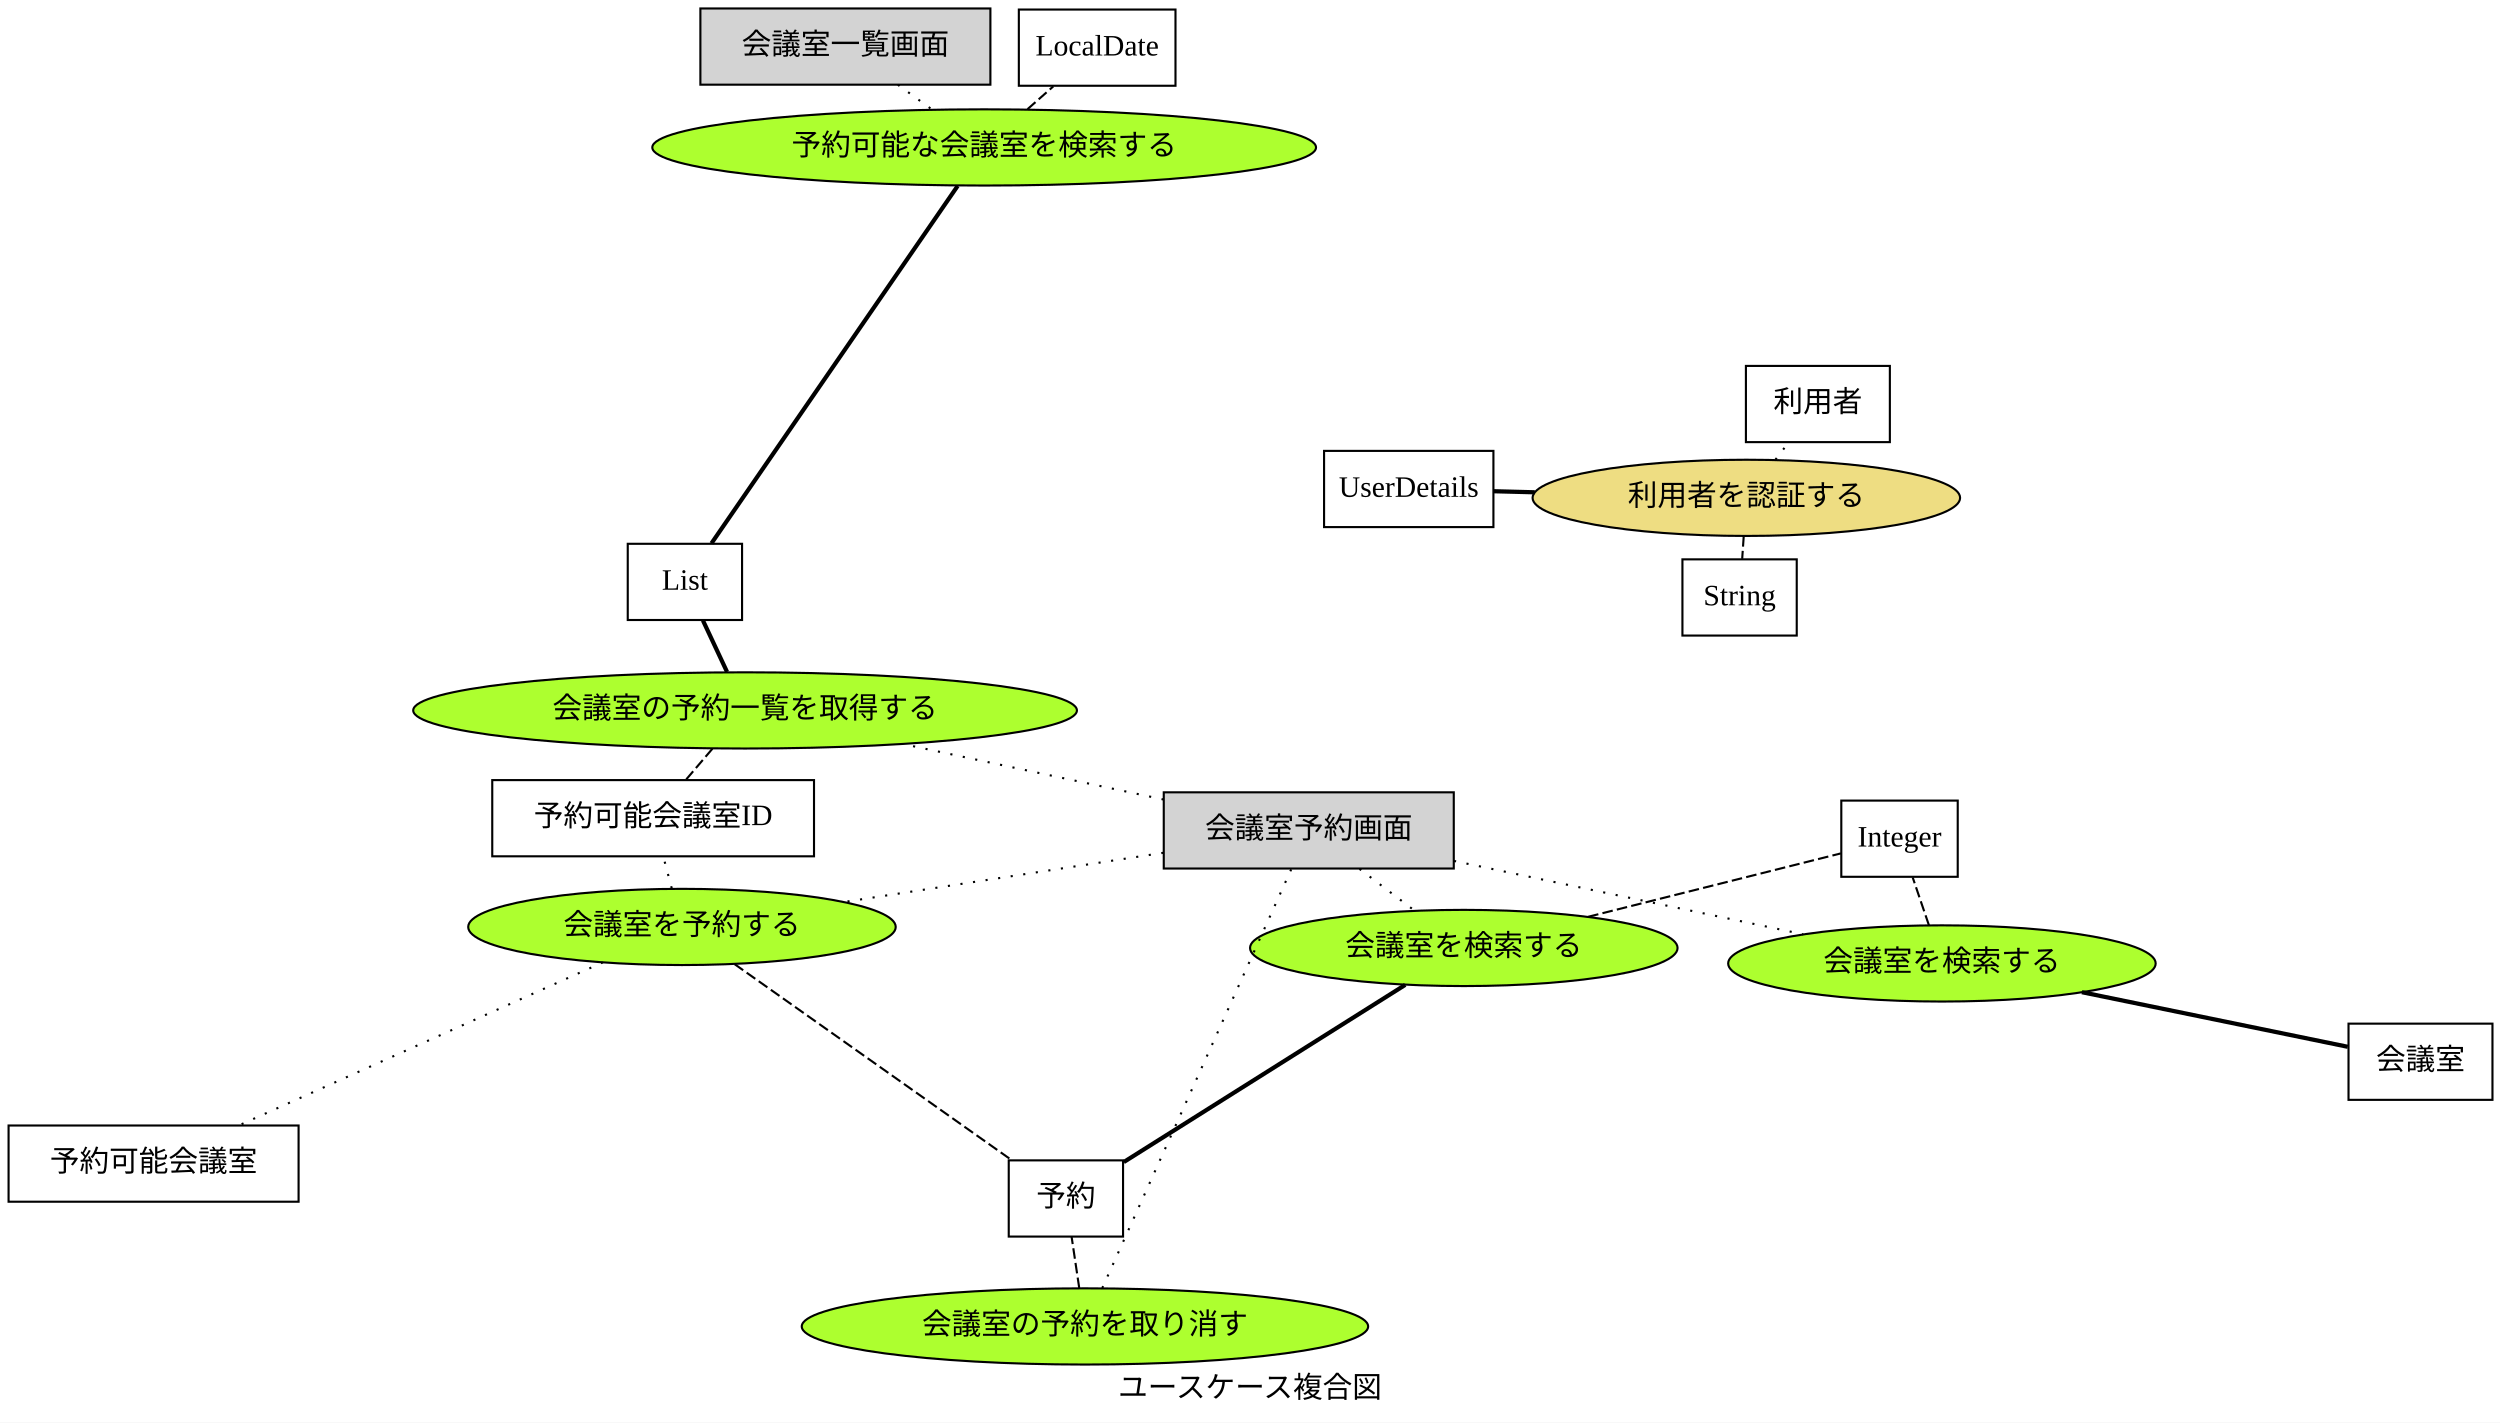
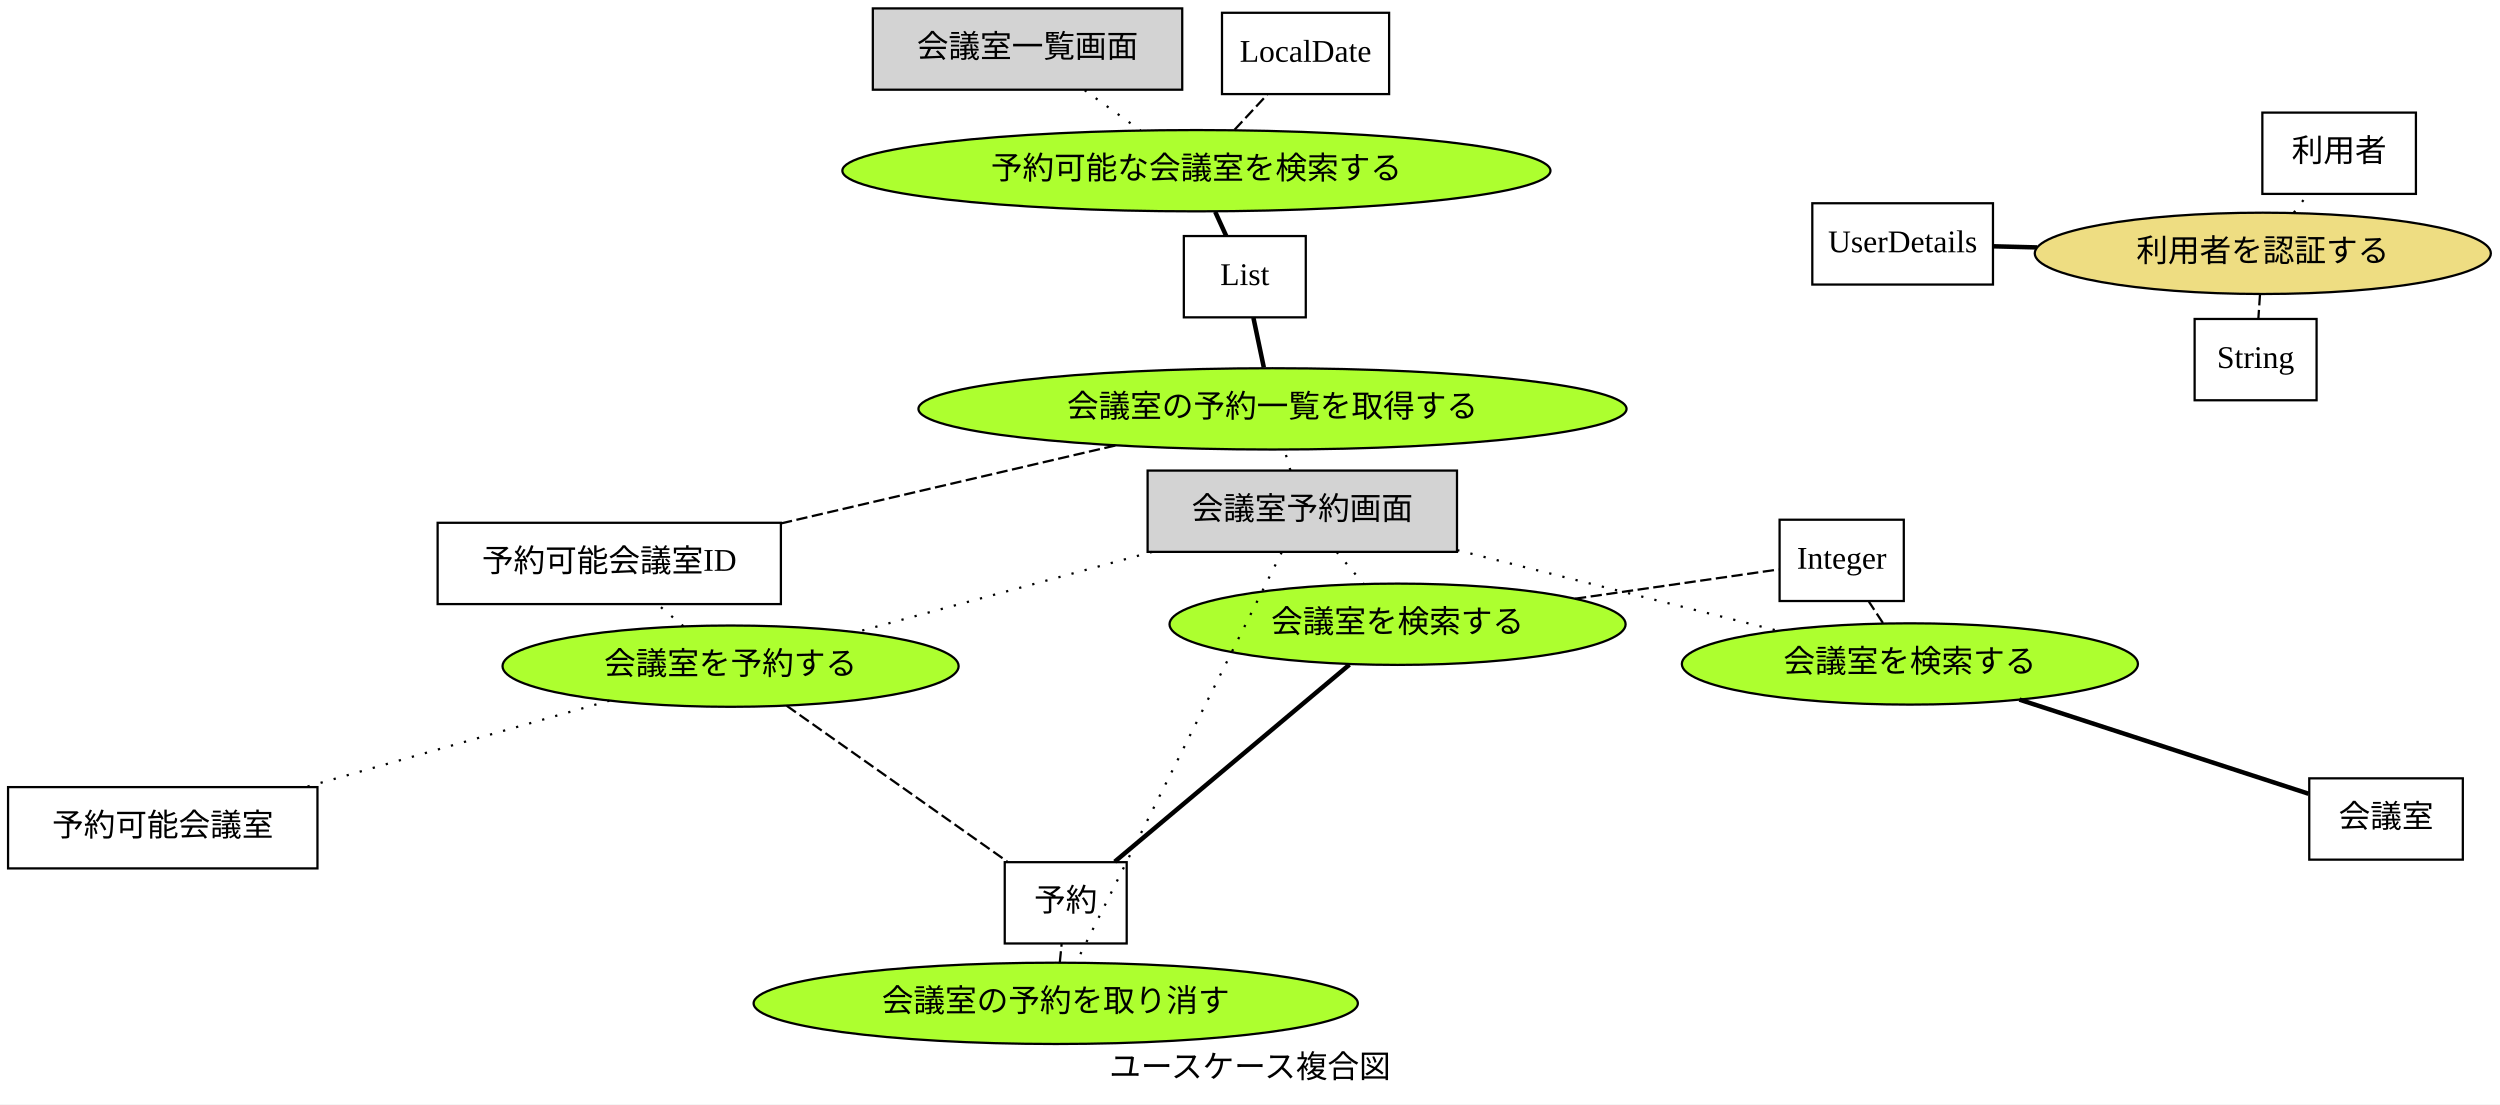
- <svg xmlns="http://www.w3.org/2000/svg" xmlns:xlink="http://www.w3.org/1999/xlink" width="1181pt" height="672pt" viewBox="0.00 0.00 1181.00 672.00">
-   <g id="graph0" class="graph" transform="scale(1 1) rotate(0) translate(4 645)">
-     <polygon fill="white" stroke="transparent" points="-4,27 -4,-645 1177,-645 1177,27 -4,27" />
-     <text text-anchor="middle" x="586.5" y="15.2" font-family="Times New Roman,serif" font-size="14.00">ユースケース複合図
+ <svg xmlns="http://www.w3.org/2000/svg" xmlns:xlink="http://www.w3.org/1999/xlink" width="1107pt" height="489pt" viewBox="0.00 0.00 1107.00 489.00">
+   <g id="graph0" class="graph" transform="scale(1 1) rotate(0) translate(4 462)">
+     <polygon fill="white" stroke="transparent" points="-4,27 -4,-462 1103,-462 1103,27 -4,27" />
+     <text text-anchor="middle" x="549.5" y="15.2" font-family="Times New Roman,serif" font-size="14.00">ユースケース複合図
        </text>
    <g id="node1" class="node">
      <g id="a_node1">
        <a xlink:href="https://github.com/k2works/application_programing_excercise_2022/tree/take13/src/main/java/mrs/application/service/reservation/ReservationService.java" xlink:title="ReservationService.cancel(Reservation)">
-           <ellipse fill="greenyellow" stroke="black" cx="508.53" cy="-18.39" rx="133.78" ry="18" />
-           <text text-anchor="middle" x="508.53" y="-14.69" font-family="Times New Roman,serif" font-size="14.00">会議室の予約を取り消す
+           <ellipse fill="greenyellow" stroke="black" cx="463.48" cy="-17.72" rx="133.78" ry="18" />
+           <text text-anchor="middle" x="463.48" y="-14.02" font-family="Times New Roman,serif" font-size="14.00">会議室の予約を取り消す
                    </text>
        </a>
      </g>
    </g>
    <g id="node2" class="node">
      <g id="a_node2">
        <a xlink:title="Reservation">
-           <polygon fill="none" stroke="black" points="526.53,-96.84 472.53,-96.84 472.53,-60.84 526.53,-60.84 526.53,-96.84" />
-           <text text-anchor="middle" x="499.53" y="-75.14" font-family="Times New Roman,serif" font-size="14.00">予約
+           <polygon fill="none" stroke="black" points="494.9,-80.23 440.9,-80.23 440.9,-44.23 494.9,-44.23 494.9,-80.23" />
+           <text text-anchor="middle" x="467.9" y="-58.53" font-family="Times New Roman,serif" font-size="14.00">予約
                    </text>
        </a>
      </g>
    </g>
    <g id="edge1" class="edge">
-       <path fill="none" stroke="black" stroke-dasharray="5,2" d="M505.83,-36.53C504.69,-44.18 503.36,-53.07 502.23,-60.71" />
+       <path fill="none" stroke="black" stroke-dasharray="5,2" d="M465.28,-35.82C465.55,-38.52 465.82,-41.3 466.09,-44" />
    </g>
    <g id="node4" class="node">
      <g id="a_node4">
        <a xlink:href="https://github.com/k2works/application_programing_excercise_2022/tree/take13/src/main/java/mrs/application/service/reservation/ReservationService.java" xlink:title="ReservationService.findOne(Integer)">
-           <ellipse fill="greenyellow" stroke="black" cx="687.5" cy="-197.18" rx="100.98" ry="18" />
-           <text text-anchor="middle" x="687.5" y="-193.48" font-family="Times New Roman,serif" font-size="14.00">会議室を検索する
+           <ellipse fill="greenyellow" stroke="black" cx="614.84" cy="-185.58" rx="100.98" ry="18" />
+           <text text-anchor="middle" x="614.84" y="-181.88" font-family="Times New Roman,serif" font-size="14.00">会議室を検索する
                    </text>
        </a>
      </g>
    </g>
    <g id="edge3" class="edge">
-       <path fill="none" stroke="black" stroke-width="2" d="M526.86,-96.04C562.4,-118.42 624.13,-157.28 659.83,-179.75" />
+       <path fill="none" stroke="black" stroke-width="2" d="M489.58,-80.43C517.52,-103.89 565.79,-144.41 593.54,-167.71" />
    </g>
    <g id="node3" class="node">
      <g id="a_node3">
        <a xlink:title="ReservationsController">
-           <polygon fill="lightgray" stroke="black" points="682.76,-270.71 545.76,-270.71 545.76,-234.71 682.76,-234.71 682.76,-270.71" />
-           <text text-anchor="middle" x="614.26" y="-249.01" font-family="Times New Roman,serif" font-size="14.00">会議室予約画面
+           <polygon fill="lightgray" stroke="black" points="641.16,-253.63 504.16,-253.63 504.16,-217.63 641.16,-217.63 641.16,-253.63" />
+           <text text-anchor="middle" x="572.66" y="-231.93" font-family="Times New Roman,serif" font-size="14.00">会議室予約画面
                    </text>
        </a>
      </g>
    </g>
    <g id="edge2" class="edge">
-       <path fill="none" stroke="black" stroke-dasharray="1,5" d="M605.96,-234.32C586.15,-190.41 536.27,-79.87 516.64,-36.37" />
+       <path fill="none" stroke="black" stroke-dasharray="1,5" d="M563.54,-217.43C542.94,-176.31 493.01,-76.64 472.5,-35.72" />
    </g>
    <g id="edge5" class="edge">
-       <path fill="none" stroke="black" stroke-dasharray="1,5" d="M638.24,-234.53C646.59,-228.2 655.93,-221.12 664.21,-214.83" />
+       <path fill="none" stroke="black" stroke-dasharray="1,5" d="M587.89,-217.56C591.76,-212.97 595.91,-208.04 599.77,-203.46" />
    </g>
    <g id="node6" class="node">
      <g id="a_node6">
        <a xlink:href="https://github.com/k2works/application_programing_excercise_2022/tree/take13/src/main/java/mrs/application/service/reservation/ReservationService.java" xlink:title="ReservationService.findReservations(ReservableRoomId)">
-           <ellipse fill="greenyellow" stroke="black" cx="347.97" cy="-309.4" rx="156.77" ry="18" />
-           <text text-anchor="middle" x="347.97" y="-305.7" font-family="Times New Roman,serif" font-size="14.00">会議室の予約一覧を取得する
+           <ellipse fill="greenyellow" stroke="black" cx="559.46" cy="-280.95" rx="156.77" ry="18" />
+           <text text-anchor="middle" x="559.46" y="-277.25" font-family="Times New Roman,serif" font-size="14.00">会議室の予約一覧を取得する
                    </text>
        </a>
      </g>
    </g>
    <g id="edge8" class="edge">
-       <path fill="none" stroke="black" stroke-dasharray="1,5" d="M545.68,-267.31C507.93,-275.35 461.03,-285.33 422.39,-293.56" />
+       <path fill="none" stroke="black" stroke-dasharray="1,5" d="M567.37,-253.8C566.51,-256.76 565.62,-259.82 564.76,-262.77" />
    </g>
    <g id="node9" class="node">
      <g id="a_node9">
        <a xlink:href="https://github.com/k2works/application_programing_excercise_2022/tree/take13/src/main/java/mrs/application/service/reservation/ReservationService.java" xlink:title="ReservationService.reserve(Reservation)">
-           <ellipse fill="greenyellow" stroke="black" cx="318.16" cy="-207.11" rx="100.98" ry="18" />
-           <text text-anchor="middle" x="318.16" y="-203.41" font-family="Times New Roman,serif" font-size="14.00">会議室を予約する
+           <ellipse fill="greenyellow" stroke="black" cx="319.5" cy="-167.02" rx="100.98" ry="18" />
+           <text text-anchor="middle" x="319.5" y="-163.32" font-family="Times New Roman,serif" font-size="14.00">会議室を予約する
                    </text>
        </a>
      </g>
    </g>
    <g id="edge12" class="edge">
-       <path fill="none" stroke="black" stroke-dasharray="1,5" d="M545.58,-242.14C500.4,-235.18 441.2,-226.06 394.53,-218.87" />
+       <path fill="none" stroke="black" stroke-dasharray="1,5" d="M506.15,-217.6C465.42,-206.56 413.9,-192.6 375.3,-182.14" />
    </g>
    <g id="node11" class="node">
      <g id="a_node11">
        <a xlink:href="https://github.com/k2works/application_programing_excercise_2022/tree/take13/src/main/java/mrs/application/service/room/RoomService.java" xlink:title="RoomService.findMeetingRoom(Integer)">
-           <ellipse fill="greenyellow" stroke="black" cx="913.36" cy="-189.87" rx="100.98" ry="18" />
-           <text text-anchor="middle" x="913.36" y="-186.17" font-family="Times New Roman,serif" font-size="14.00">会議室を検索する
+           <ellipse fill="greenyellow" stroke="black" cx="841.7" cy="-168" rx="100.98" ry="18" />
+           <text text-anchor="middle" x="841.7" y="-164.3" font-family="Times New Roman,serif" font-size="14.00">会議室を検索する
                    </text>
        </a>
      </g>
    </g>
    <g id="edge15" class="edge">
-       <path fill="none" stroke="black" stroke-dasharray="1,5" d="M682.88,-238.29C732.46,-227.88 799.03,-213.89 847.88,-203.63" />
+       <path fill="none" stroke="black" stroke-dasharray="1,5" d="M641.25,-218.39C685.15,-207.36 741.5,-193.19 783.27,-182.69" />
    </g>
    <g id="node5" class="node">
      <g id="a_node5">
        <a xlink:title="Integer">
-           <polygon fill="none" stroke="black" points="920.83,-266.8 865.83,-266.8 865.83,-230.8 920.83,-230.8 920.83,-266.8" />
-           <text text-anchor="middle" x="893.33" y="-245.1" font-family="Times New Roman,serif" font-size="14.00">Integer
+           <polygon fill="none" stroke="black" points="839,-231.87 784,-231.87 784,-195.87 839,-195.87 839,-231.87" />
+           <text text-anchor="middle" x="811.5" y="-210.17" font-family="Times New Roman,serif" font-size="14.00">Integer
                    </text>
        </a>
      </g>
    </g>
    <g id="edge4" class="edge">
-       <path fill="none" stroke="black" stroke-dasharray="5,2" d="M746.21,-211.9C785.42,-221.74 835.2,-234.22 865.64,-241.86" />
+       <path fill="none" stroke="black" stroke-dasharray="5,2" d="M693.41,-196.89C725.29,-201.47 760.07,-206.47 783.57,-209.85" />
    </g>
    <g id="node8" class="node">
      <g id="a_node8">
        <a xlink:title="ReservableRoomId">
-           <polygon fill="none" stroke="black" points="380.54,-276.48 228.54,-276.48 228.54,-240.48 380.54,-240.48 380.54,-276.48" />
-           <text text-anchor="middle" x="304.54" y="-254.78" font-family="Times New Roman,serif" font-size="14.00">予約可能会議室ID
+           <polygon fill="none" stroke="black" points="341.78,-230.51 189.78,-230.51 189.78,-194.51 341.78,-194.51 341.78,-230.51" />
+           <text text-anchor="middle" x="265.78" y="-208.81" font-family="Times New Roman,serif" font-size="14.00">予約可能会議室ID
                    </text>
        </a>
      </g>
    </g>
    <g id="edge7" class="edge">
-       <path fill="none" stroke="black" stroke-dasharray="5,2" d="M332.54,-291.3C328.44,-286.5 324.02,-281.32 319.93,-276.52" />
+       <path fill="none" stroke="black" stroke-dasharray="5,2" d="M489.86,-264.73C445.34,-254.35 387.57,-240.89 341.83,-230.23" />
    </g>
    <g id="node7" class="node">
      <g id="a_node7">
        <a xlink:title="List">
-           <polygon fill="none" stroke="black" points="346.55,-388.11 292.55,-388.11 292.55,-352.11 346.55,-352.11 346.55,-388.11" />
-           <text text-anchor="middle" x="319.55" y="-366.41" font-family="Times New Roman,serif" font-size="14.00">List
+           <polygon fill="none" stroke="black" points="574.2,-357.48 520.2,-357.48 520.2,-321.48 574.2,-321.48 574.2,-357.48" />
+           <text text-anchor="middle" x="547.2" y="-335.78" font-family="Times New Roman,serif" font-size="14.00">List
                    </text>
        </a>
      </g>
    </g>
    <g id="edge6" class="edge">
-       <path fill="none" stroke="black" stroke-width="2" d="M328.07,-351.89C331.67,-344.21 335.85,-335.28 339.45,-327.6" />
+       <path fill="none" stroke="black" stroke-width="2" d="M551.01,-321.28C552.48,-314.3 554.15,-306.34 555.61,-299.34" />
    </g>
    <g id="node13" class="node">
      <g id="a_node13">
        <a xlink:href="https://github.com/k2works/application_programing_excercise_2022/tree/take13/src/main/java/mrs/application/service/room/RoomService.java" xlink:title="RoomService.findReservableRooms(LocalDate)">
-           <ellipse fill="greenyellow" stroke="black" cx="460.92" cy="-575.35" rx="156.77" ry="18" />
-           <text text-anchor="middle" x="460.92" y="-571.65" font-family="Times New Roman,serif" font-size="14.00">予約可能な会議室を検索する
+           <ellipse fill="greenyellow" stroke="black" cx="525.77" cy="-386.41" rx="156.77" ry="18" />
+           <text text-anchor="middle" x="525.77" y="-382.71" font-family="Times New Roman,serif" font-size="14.00">予約可能な会議室を検索する
                    </text>
        </a>
      </g>
    </g>
    <g id="edge16" class="edge">
-       <path fill="none" stroke="black" stroke-width="2" d="M332.09,-388.32C358.92,-427.27 421.6,-518.27 448.4,-557.18" />
+       <path fill="none" stroke="black" stroke-width="2" d="M538.98,-357.49C537.37,-361.01 535.69,-364.69 534.08,-368.22" />
    </g>
    <g id="edge9" class="edge">
-       <path fill="none" stroke="black" stroke-dasharray="5,2" d="M343,-189.55C377.34,-165.26 439.02,-121.63 473.82,-97.02" />
+       <path fill="none" stroke="black" stroke-dasharray="5,2" d="M344.34,-149.48C371.4,-130.37 414.5,-99.94 441.98,-80.53" />
    </g>
    <g id="edge10" class="edge">
-       <path fill="none" stroke="black" stroke-dasharray="1,5" d="M313.32,-225.37C312.04,-230.21 310.65,-235.44 309.37,-240.28" />
+       <path fill="none" stroke="black" stroke-dasharray="1,5" d="M298.58,-184.73C294.81,-187.93 290.87,-191.26 287.09,-194.46" />
    </g>
    <g id="node10" class="node">
      <g id="a_node10">
        <a xlink:title="ReservableRoom">
-           <polygon fill="none" stroke="black" points="137.05,-113.31 0.05,-113.31 0.05,-77.31 137.05,-77.31 137.05,-113.31" />
-           <text text-anchor="middle" x="68.55" y="-91.61" font-family="Times New Roman,serif" font-size="14.00">予約可能会議室
+           <polygon fill="none" stroke="black" points="136.57,-113.47 -0.43,-113.47 -0.43,-77.47 136.57,-77.47 136.57,-113.47" />
+           <text text-anchor="middle" x="68.07" y="-91.77" font-family="Times New Roman,serif" font-size="14.00">予約可能会議室
                    </text>
        </a>
      </g>
    </g>
    <g id="edge11" class="edge">
-       <path fill="none" stroke="black" stroke-dasharray="1,5" d="M280.79,-190.38C234.69,-169.72 156.59,-134.74 109.08,-113.46" />
+       <path fill="none" stroke="black" stroke-dasharray="1,5" d="M265.87,-151.75C226.5,-140.55 172.88,-125.29 131.4,-113.49" />
    </g>
    <g id="edge14" class="edge">
-       <path fill="none" stroke="black" stroke-dasharray="5,2" d="M907.24,-207.87C904.8,-215.05 902,-223.3 899.55,-230.5" />
+       <path fill="none" stroke="black" stroke-dasharray="5,2" d="M829.76,-186.13C827.72,-189.24 825.59,-192.47 823.55,-195.58" />
    </g>
    <g id="node12" class="node">
      <g id="a_node12">
        <a xlink:title="MeetingRoom">
-           <polygon fill="none" stroke="black" points="1173.44,-161.43 1105.44,-161.43 1105.44,-125.43 1173.44,-125.43 1173.44,-161.43" />
-           <text text-anchor="middle" x="1139.44" y="-139.73" font-family="Times New Roman,serif" font-size="14.00">会議室
+           <polygon fill="none" stroke="black" points="1086.54,-117.35 1018.54,-117.35 1018.54,-81.35 1086.54,-81.35 1086.54,-117.35" />
+           <text text-anchor="middle" x="1052.54" y="-95.65" font-family="Times New Roman,serif" font-size="14.00">会議室
                    </text>
        </a>
      </g>
    </g>
    <g id="edge13" class="edge">
-       <path fill="none" stroke="black" stroke-width="2" d="M1105.1,-150.49C1071.87,-157.31 1020.63,-167.84 979.48,-176.29" />
+       <path fill="none" stroke="black" stroke-width="2" d="M1018.2,-110.54C983.42,-121.86 929.34,-139.47 890.2,-152.21" />
    </g>
    <g id="node14" class="node">
      <g id="a_node14">
        <a xlink:title="LocalDate">
-           <polygon fill="none" stroke="black" points="551.3,-640.49 477.3,-640.49 477.3,-604.49 551.3,-604.49 551.3,-640.49" />
-           <text text-anchor="middle" x="514.3" y="-618.79" font-family="Times New Roman,serif" font-size="14.00">LocalDate
+           <polygon fill="none" stroke="black" points="611.1,-456.34 537.1,-456.34 537.1,-420.34 611.1,-420.34 611.1,-456.34" />
+           <text text-anchor="middle" x="574.1" y="-434.64" font-family="Times New Roman,serif" font-size="14.00">LocalDate
                    </text>
        </a>
      </g>
    </g>
    <g id="edge17" class="edge">
-       <path fill="none" stroke="black" stroke-dasharray="5,2" d="M481.41,-593.44C485.4,-596.97 489.6,-600.68 493.6,-604.21" />
+       <path fill="none" stroke="black" stroke-dasharray="5,2" d="M542.68,-404.57C547.36,-409.6 552.44,-415.07 557.13,-420.1" />
    </g>
    <g id="node15" class="node">
      <g id="a_node15">
        <a xlink:title="RoomsController">
-           <polygon fill="lightgray" stroke="black" points="463.86,-641 326.86,-641 326.86,-605 463.86,-605 463.86,-641" />
-           <text text-anchor="middle" x="395.36" y="-619.3" font-family="Times New Roman,serif" font-size="14.00">会議室一覧画面
+           <polygon fill="lightgray" stroke="black" points="519.49,-458.28 382.49,-458.28 382.49,-422.28 519.49,-422.28 519.49,-458.28" />
+           <text text-anchor="middle" x="450.99" y="-436.58" font-family="Times New Roman,serif" font-size="14.00">会議室一覧画面
                    </text>
        </a>
      </g>
    </g>
    <g id="edge18" class="edge">
-       <path fill="none" stroke="black" stroke-dasharray="1,5" d="M420.15,-604.98C425.37,-601.19 430.88,-597.19 436.1,-593.39" />
+       <path fill="none" stroke="black" stroke-dasharray="1,5" d="M476.31,-422.04C484.27,-416.3 493.06,-409.98 500.99,-404.26" />
    </g>
    <g id="node16" class="node">
      <g id="a_node16">
        <a xlink:href="https://github.com/k2works/application_programing_excercise_2022/tree/take13/src/main/java/mrs/application/service/user/ReservationUserDetailsService.java" xlink:title="ReservationUserDetailsService.loadUserByUsername(String)">
-           <ellipse fill="#eedd82" stroke="black" cx="820.97" cy="-409.82" rx="100.98" ry="18" />
-           <text text-anchor="middle" x="820.97" y="-406.12" font-family="Times New Roman,serif" font-size="14.00">利用者を認証する
+           <ellipse fill="#eedd82" stroke="black" cx="997.97" cy="-349.82" rx="100.98" ry="18" />
+           <text text-anchor="middle" x="997.97" y="-346.12" font-family="Times New Roman,serif" font-size="14.00">利用者を認証する
                    </text>
        </a>
      </g>
    </g>
    <g id="node18" class="node">
      <g id="a_node18">
        <a xlink:title="String">
-           <polygon fill="none" stroke="black" points="844.78,-380.76 790.78,-380.76 790.78,-344.76 844.78,-344.76 844.78,-380.76" />
-           <text text-anchor="middle" x="817.78" y="-359.06" font-family="Times New Roman,serif" font-size="14.00">String
+           <polygon fill="none" stroke="black" points="1021.78,-320.76 967.78,-320.76 967.78,-284.76 1021.78,-284.76 1021.78,-320.76" />
+           <text text-anchor="middle" x="994.78" y="-299.06" font-family="Times New Roman,serif" font-size="14.00">String
                    </text>
        </a>
      </g>
    </g>
    <g id="edge20" class="edge">
-       <path fill="none" stroke="black" stroke-dasharray="5,2" d="M819.74,-391.76C819.5,-388.24 819.25,-384.54 819.01,-381.01" />
+       <path fill="none" stroke="black" stroke-dasharray="5,2" d="M996.74,-331.76C996.5,-328.24 996.25,-324.54 996.01,-321.01" />
    </g>
    <g id="node19" class="node">
      <g id="a_node19">
        <a xlink:title="User">
-           <polygon fill="none" stroke="black" points="888.77,-472.14 820.77,-472.14 820.77,-436.14 888.77,-436.14 888.77,-472.14" />
-           <text text-anchor="middle" x="854.77" y="-450.44" font-family="Times New Roman,serif" font-size="14.00">利用者
+           <polygon fill="none" stroke="black" points="1065.77,-412.14 997.77,-412.14 997.77,-376.14 1065.77,-376.14 1065.77,-412.14" />
+           <text text-anchor="middle" x="1031.77" y="-390.44" font-family="Times New Roman,serif" font-size="14.00">利用者
                    </text>
        </a>
      </g>
    </g>
    <g id="edge21" class="edge">
-       <path fill="none" stroke="black" stroke-dasharray="1,5" d="M834.72,-427.85C836.77,-430.53 838.88,-433.3 840.93,-435.98" />
+       <path fill="none" stroke="black" stroke-dasharray="1,5" d="M1011.72,-367.85C1013.77,-370.53 1015.88,-373.3 1017.93,-375.98" />
    </g>
    <g id="node17" class="node">
      <g id="a_node17">
        <a xlink:title="UserDetails">
-           <polygon fill="none" stroke="black" points="701.49,-432 621.49,-432 621.49,-396 701.49,-396 701.49,-432" />
-           <text text-anchor="middle" x="661.49" y="-410.3" font-family="Times New Roman,serif" font-size="14.00">UserDetails
+           <polygon fill="none" stroke="black" points="878.49,-372 798.49,-372 798.49,-336 878.49,-336 878.49,-372" />
+           <text text-anchor="middle" x="838.49" y="-350.3" font-family="Times New Roman,serif" font-size="14.00">UserDetails
                    </text>
        </a>
      </g>
    </g>
    <g id="edge19" class="edge">
-       <path fill="none" stroke="black" stroke-width="2" d="M701.73,-412.94C707.82,-412.78 714.32,-412.61 721.03,-412.44" />
+       <path fill="none" stroke="black" stroke-width="2" d="M878.73,-352.94C884.82,-352.78 891.32,-352.61 898.03,-352.44" />
    </g>
  </g>
</svg>
